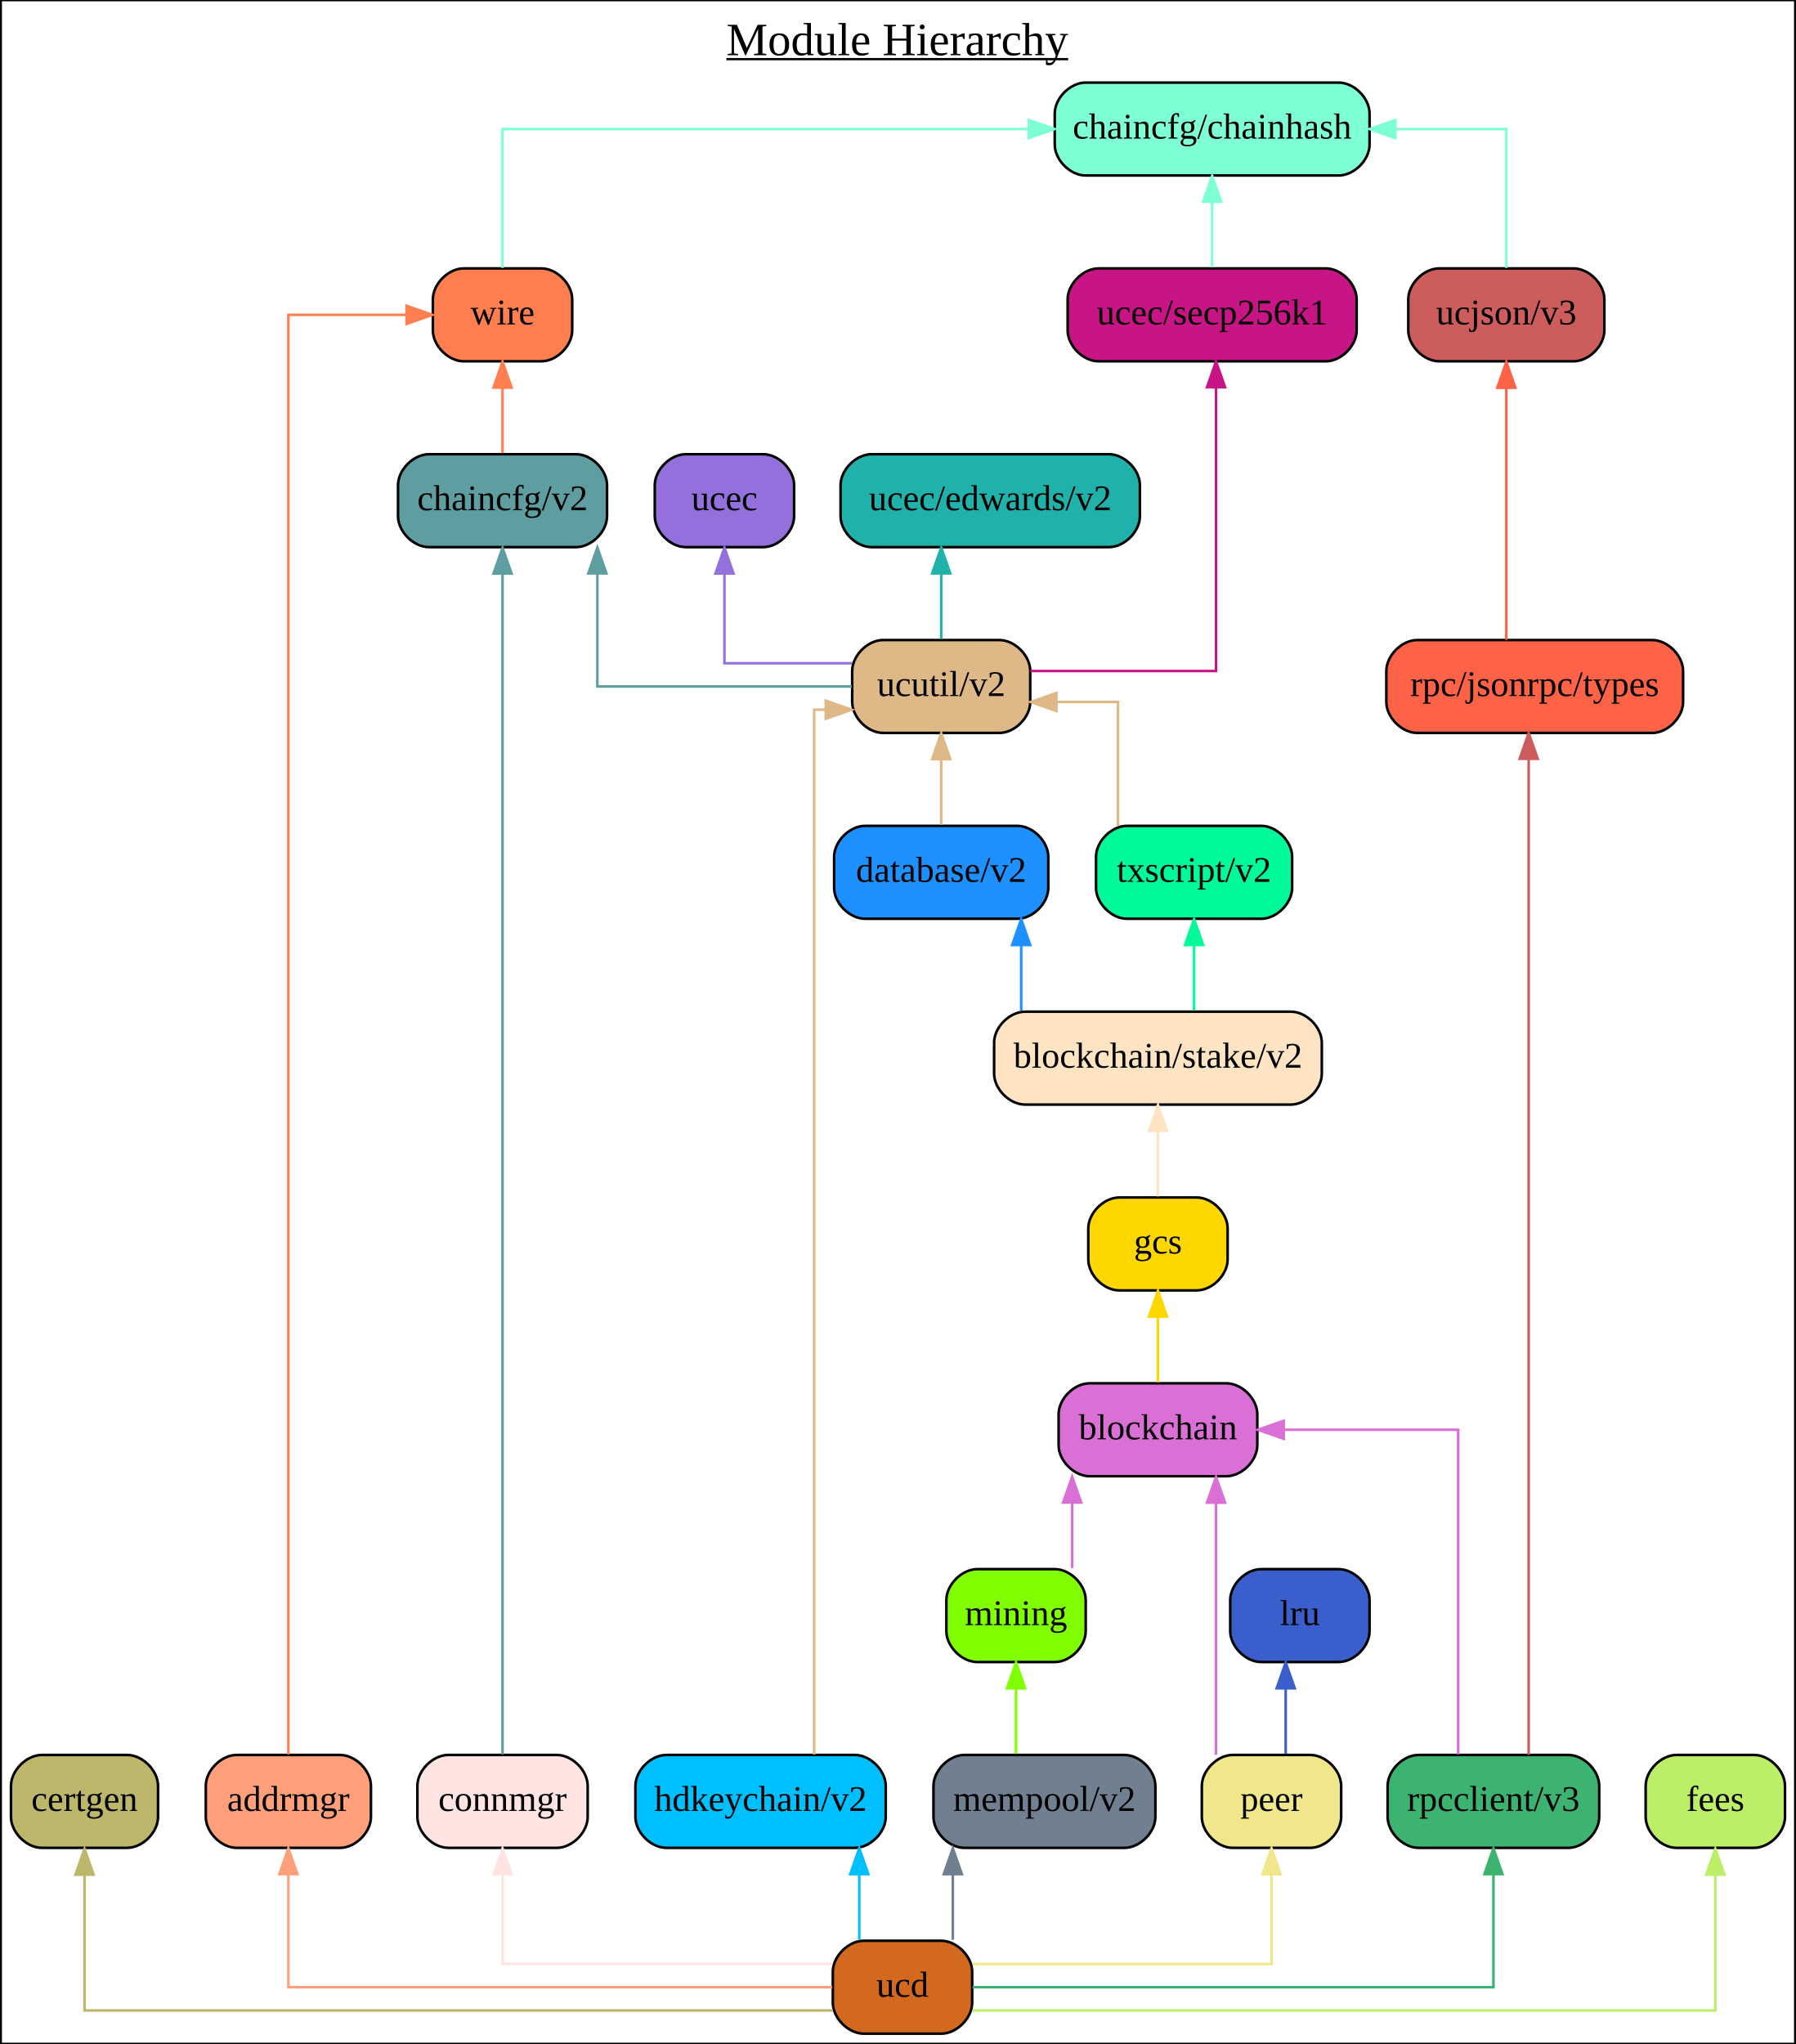
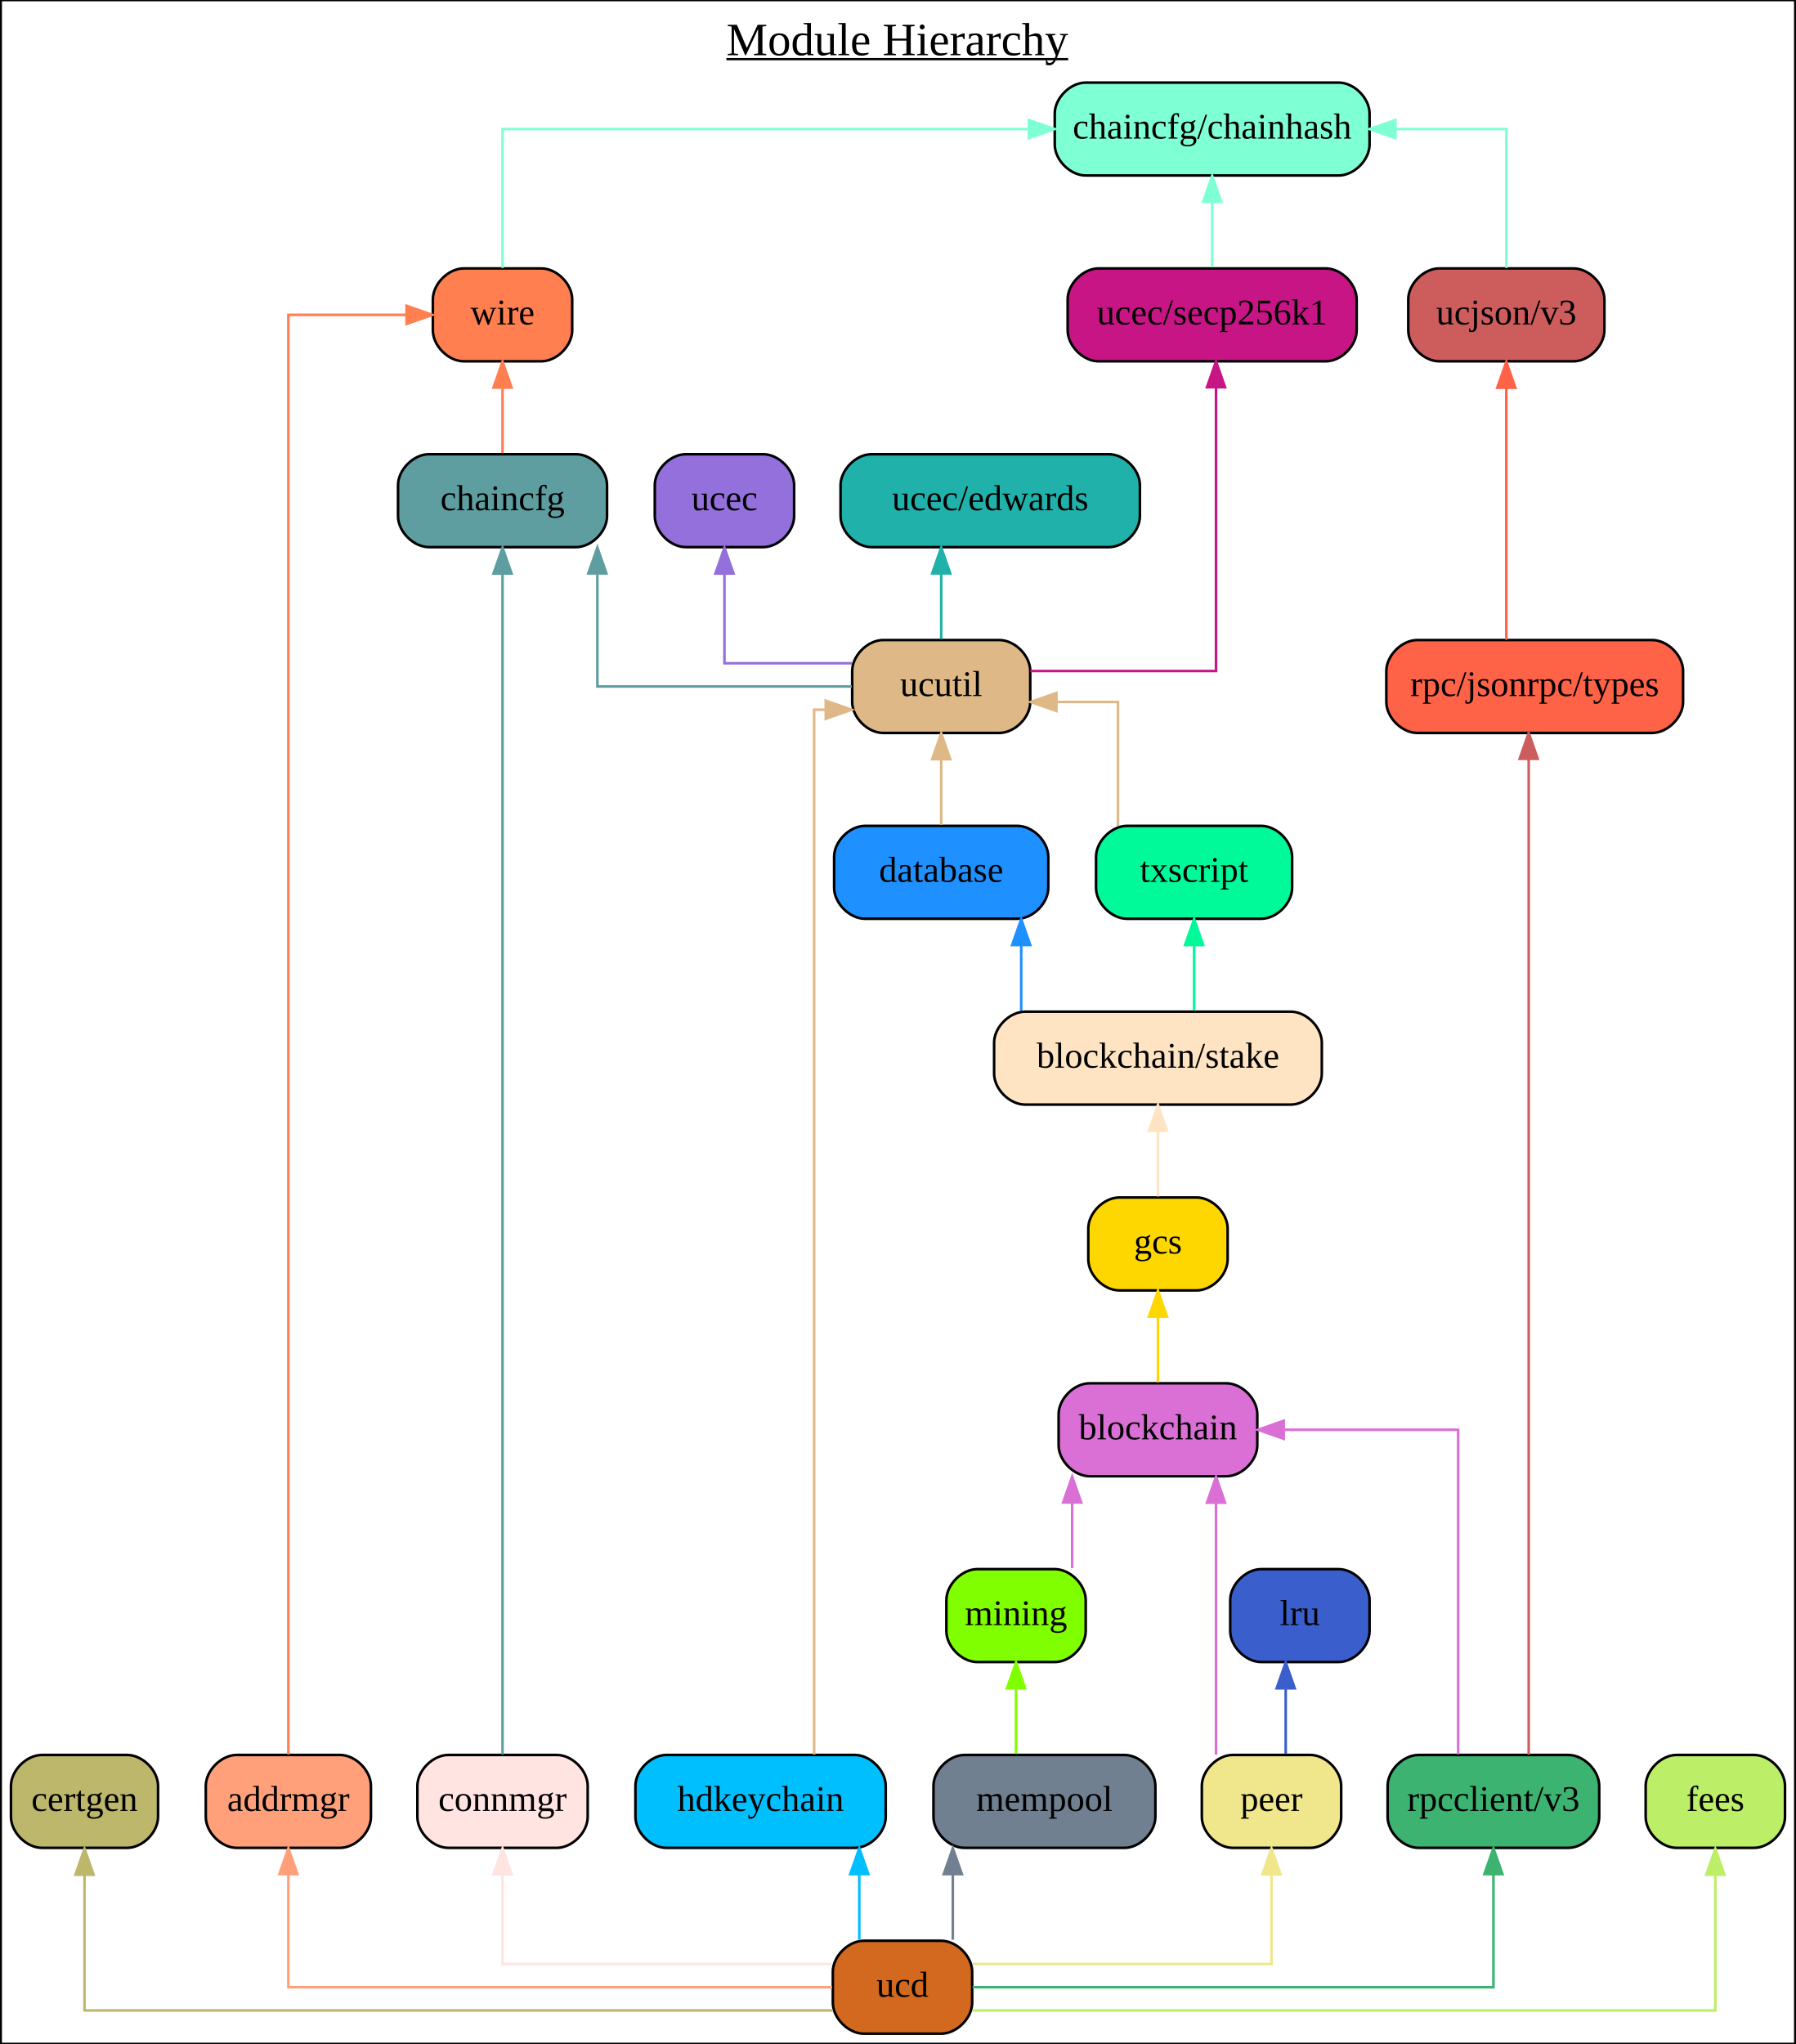
<svg xmlns="http://www.w3.org/2000/svg" width="696pt" height="792pt" viewBox="0.00 0.00 695.50 792.00">
  <g id="graph0" class="graph" transform="scale(1 1) rotate(0) translate(4 788)">
    <polygon fill="white" stroke="#000000" points="-4,4 -4,-788 691.5,-788 691.5,4 -4,4" />
    <text text-anchor="start" x="277.25" y="-766.6" font-family="Times New Roman,serif" text-decoration="underline" font-size="18.00">Module Hierarchy</text>
    <g id="node1" class="node">
      <path fill="darkkhaki" stroke="black" d="M45,-108C45,-108 12,-108 12,-108 6,-108 0,-102 0,-96 0,-96 0,-84 0,-84 0,-78 6,-72 12,-72 12,-72 45,-72 45,-72 51,-72 57,-78 57,-84 57,-84 57,-96 57,-96 57,-102 51,-108 45,-108" />
      <text text-anchor="middle" x="28.5" y="-86.3" font-family="Times New Roman,serif" font-size="14.00">certgen</text>
    </g>
    <g id="node25" class="node">
      <path fill="chocolate" stroke="black" d="M360.5,-36C360.5,-36 330.5,-36 330.5,-36 324.5,-36 318.5,-30 318.5,-24 318.5,-24 318.5,-12 318.5,-12 318.5,-6 324.5,-0 330.5,-0 330.5,-0 360.5,-0 360.5,-0 366.5,-0 372.5,-6 372.5,-12 372.5,-12 372.5,-24 372.5,-24 372.5,-30 366.5,-36 360.5,-36" />
      <text text-anchor="middle" x="345.5" y="-14.3" font-family="Times New Roman,serif" font-size="14.00">ucd</text>
    </g>
    <g id="edge27" class="edge">
      <path fill="none" stroke="darkkhaki" d="M28.5,-61.62C28.5,-61.62 28.5,-9 28.5,-9 28.5,-9 241.813,-9 318.473,-9" />
      <polygon fill="darkkhaki" stroke="darkkhaki" points="25,-61.62 28.5,-71.62 32,-61.62 25,-61.62" />
    </g>
    <g id="node2" class="node">
      <path fill="aquamarine" stroke="black" d="M514.5,-756C514.5,-756 416.5,-756 416.5,-756 410.5,-756 404.5,-750 404.5,-744 404.5,-744 404.5,-732 404.5,-732 404.5,-726 410.5,-720 416.5,-720 416.5,-720 514.5,-720 514.5,-720 520.5,-720 526.5,-726 526.5,-732 526.5,-732 526.5,-744 526.5,-744 526.5,-750 520.5,-756 514.5,-756" />
      <text text-anchor="middle" x="465.5" y="-734.3" font-family="Times New Roman,serif" font-size="14.00">chaincfg/chainhash</text>
    </g>
    <g id="node3" class="node">
      <path fill="indianred" stroke="black" d="M605.5,-684C605.5,-684 553.5,-684 553.5,-684 547.5,-684 541.5,-678 541.5,-672 541.5,-672 541.5,-660 541.5,-660 541.5,-654 547.5,-648 553.5,-648 553.5,-648 605.5,-648 605.5,-648 611.5,-648 617.5,-654 617.5,-660 617.5,-660 617.5,-672 617.5,-672 617.5,-678 611.5,-684 605.5,-684" />
      <text text-anchor="middle" x="579.5" y="-662.3" font-family="Times New Roman,serif" font-size="14.00">ucjson/v3</text>
    </g>
    <g id="edge1" class="edge">
      <path fill="none" stroke="aquamarine" d="M536.505,-738C536.505,-738 579.5,-738 579.5,-738 579.5,-738 579.5,-705.498 579.5,-684.169" />
      <polygon fill="aquamarine" stroke="aquamarine" points="536.505,-734.5 526.505,-738 536.505,-741.5 536.505,-734.5" />
    </g>
    <g id="node5" class="node">
      <path fill="coral" stroke="black" d="M205.5,-684C205.5,-684 175.5,-684 175.5,-684 169.5,-684 163.5,-678 163.5,-672 163.5,-672 163.5,-660 163.5,-660 163.5,-654 169.5,-648 175.5,-648 175.5,-648 205.5,-648 205.5,-648 211.5,-648 217.5,-654 217.5,-660 217.5,-660 217.5,-672 217.5,-672 217.5,-678 211.5,-684 205.5,-684" />
      <text text-anchor="middle" x="190.5" y="-662.3" font-family="Times New Roman,serif" font-size="14.00">wire</text>
    </g>
    <g id="edge2" class="edge">
      <path fill="none" stroke="aquamarine" d="M394.469,-738C394.469,-738 190.5,-738 190.5,-738 190.5,-738 190.5,-705.498 190.5,-684.169" />
      <polygon fill="aquamarine" stroke="aquamarine" points="394.469,-741.5 404.469,-738 394.469,-734.5 394.469,-741.5" />
    </g>
    <g id="node11" class="node">
      <path fill="mediumvioletred" stroke="black" d="M509.5,-684C509.5,-684 421.5,-684 421.5,-684 415.5,-684 409.5,-678 409.5,-672 409.5,-672 409.5,-660 409.5,-660 409.5,-654 415.5,-648 421.5,-648 421.5,-648 509.5,-648 509.5,-648 515.5,-648 521.5,-654 521.5,-660 521.5,-660 521.5,-672 521.5,-672 521.5,-678 515.5,-684 509.5,-684" />
      <text text-anchor="middle" x="465.5" y="-662.3" font-family="Times New Roman,serif" font-size="14.00">ucec/secp256k1</text>
    </g>
    <g id="edge6" class="edge">
      <path fill="none" stroke="aquamarine" d="M465.5,-709.831C465.5,-709.831 465.5,-684.413 465.5,-684.413" />
      <polygon fill="aquamarine" stroke="aquamarine" points="462,-709.831 465.5,-719.831 469,-709.831 462,-709.831" />
    </g>
    <g id="node4" class="node">
      <path fill="tomato" stroke="black" d="M636,-540C636,-540 545,-540 545,-540 539,-540 533,-534 533,-528 533,-528 533,-516 533,-516 533,-510 539,-504 545,-504 545,-504 636,-504 636,-504 642,-504 648,-510 648,-516 648,-516 648,-528 648,-528 648,-534 642,-540 636,-540" />
      <text text-anchor="middle" x="590.5" y="-518.3" font-family="Times New Roman,serif" font-size="14.00">rpc/jsonrpc/types</text>
    </g>
    <g id="edge23" class="edge">
      <path fill="none" stroke="tomato" d="M579.5,-637.762C579.5,-637.762 579.5,-540.09 579.5,-540.09" />
      <polygon fill="tomato" stroke="tomato" points="576,-637.762 579.5,-647.762 583,-637.762 576,-637.762" />
    </g>
    <g id="node23" class="node">
      <path fill="mediumseagreen" stroke="black" d="M603.5,-108C603.5,-108 545.5,-108 545.5,-108 539.5,-108 533.5,-102 533.5,-96 533.5,-96 533.5,-84 533.5,-84 533.5,-78 539.5,-72 545.5,-72 545.5,-72 603.5,-72 603.5,-72 609.5,-72 615.5,-78 615.5,-84 615.5,-84 615.5,-96 615.5,-96 615.5,-102 609.5,-108 603.5,-108" />
      <text text-anchor="middle" x="574.5" y="-86.3" font-family="Times New Roman,serif" font-size="14.00">rpcclient/v3</text>
    </g>
    <g id="edge24" class="edge">
      <path fill="none" stroke="indianred" d="M588.167,-493.987C588.167,-493.987 588.167,-108.089 588.167,-108.089" />
      <polygon fill="indianred" stroke="indianred" points="584.667,-493.987 588.167,-503.987 591.667,-493.988 584.667,-493.987" />
    </g>
    <g id="node6" class="node">
      <path fill="lightsalmon" stroke="black" d="M127.5,-108C127.5,-108 87.5,-108 87.5,-108 81.5,-108 75.5,-102 75.5,-96 75.5,-96 75.5,-84 75.5,-84 75.5,-78 81.5,-72 87.5,-72 87.5,-72 127.5,-72 127.5,-72 133.5,-72 139.5,-78 139.5,-84 139.5,-84 139.5,-96 139.5,-96 139.5,-102 133.5,-108 127.5,-108" />
      <text text-anchor="middle" x="107.5" y="-86.3" font-family="Times New Roman,serif" font-size="14.00">addrmgr</text>
    </g>
    <g id="edge3" class="edge">
      <path fill="none" stroke="coral" d="M153.323,-666C153.323,-666 107.5,-666 107.5,-666 107.5,-666 107.5,-206.099 107.5,-108.19" />
      <polygon fill="coral" stroke="coral" points="153.323,-669.5 163.323,-666 153.323,-662.5 153.323,-669.5" />
    </g>
    <g id="node7" class="node">
      <path fill="cadetblue" stroke="black" d="M219,-612C219,-612 162,-612 162,-612 156,-612 150,-606 150,-600 150,-600 150,-588 150,-588 150,-582 156,-576 162,-576 162,-576 219,-576 219,-576 225,-576 231,-582 231,-588 231,-588 231,-600 231,-600 231,-606 225,-612 219,-612" />
-       <text text-anchor="middle" x="190.5" y="-590.3" font-family="Times New Roman,serif" font-size="14.00">chaincfg/v2</text>
+       <text text-anchor="middle" x="190.5" y="-590.3" font-family="Times New Roman,serif" font-size="14.00">chaincfg</text>
    </g>
    <g id="edge4" class="edge">
      <path fill="none" stroke="coral" d="M190.5,-637.831C190.5,-637.831 190.5,-612.413 190.5,-612.413" />
      <polygon fill="coral" stroke="coral" points="187,-637.831 190.5,-647.831 194,-637.831 187,-637.831" />
    </g>
    <g id="edge28" class="edge">
      <path fill="none" stroke="lightsalmon" d="M107.5,-61.831C107.5,-61.831 107.5,-18 107.5,-18 107.5,-18 255.683,-18 318.198,-18" />
      <polygon fill="lightsalmon" stroke="lightsalmon" points="104,-61.831 107.5,-71.831 111,-61.831 104,-61.831" />
    </g>
    <g id="node8" class="node">
      <path fill="mistyrose" stroke="black" d="M211.5,-108C211.5,-108 169.5,-108 169.5,-108 163.5,-108 157.5,-102 157.5,-96 157.5,-96 157.5,-84 157.5,-84 157.5,-78 163.5,-72 169.5,-72 169.5,-72 211.5,-72 211.5,-72 217.5,-72 223.5,-78 223.5,-84 223.5,-84 223.5,-96 223.5,-96 223.5,-102 217.5,-108 211.5,-108" />
      <text text-anchor="middle" x="190.5" y="-86.3" font-family="Times New Roman,serif" font-size="14.00">connmgr</text>
    </g>
    <g id="edge5" class="edge">
      <path fill="none" stroke="cadetblue" d="M190.5,-565.765C190.5,-565.765 190.5,-108.211 190.5,-108.211" />
      <polygon fill="cadetblue" stroke="cadetblue" points="187,-565.765 190.5,-575.765 194,-565.765 187,-565.765" />
    </g>
    <g id="node12" class="node">
      <path fill="burlywood" stroke="black" d="M383,-540C383,-540 338,-540 338,-540 332,-540 326,-534 326,-528 326,-528 326,-516 326,-516 326,-510 332,-504 338,-504 338,-504 383,-504 383,-504 389,-504 395,-510 395,-516 395,-516 395,-528 395,-528 395,-534 389,-540 383,-540" />
-       <text text-anchor="middle" x="360.5" y="-518.3" font-family="Times New Roman,serif" font-size="14.00">ucutil/v2</text>
+       <text text-anchor="middle" x="360.5" y="-518.3" font-family="Times New Roman,serif" font-size="14.00">ucutil</text>
    </g>
    <g id="edge7" class="edge">
      <path fill="none" stroke="cadetblue" d="M227.25,-565.831C227.25,-565.831 227.25,-522 227.25,-522 227.25,-522 286.357,-522 325.838,-522" />
      <polygon fill="cadetblue" stroke="cadetblue" points="223.75,-565.831 227.25,-575.831 230.75,-565.831 223.75,-565.831" />
    </g>
    <g id="edge30" class="edge">
      <path fill="none" stroke="mistyrose" d="M190.5,-61.778C190.5,-61.778 190.5,-27 190.5,-27 190.5,-27 273.648,-27 318.146,-27" />
      <polygon fill="mistyrose" stroke="mistyrose" points="187,-61.778 190.5,-71.778 194,-61.778 187,-61.778" />
    </g>
    <g id="node9" class="node">
      <path fill="mediumpurple" stroke="black" d="M291.5,-612C291.5,-612 261.5,-612 261.5,-612 255.5,-612 249.5,-606 249.5,-600 249.5,-600 249.5,-588 249.5,-588 249.5,-582 255.5,-576 261.5,-576 261.5,-576 291.5,-576 291.5,-576 297.5,-576 303.5,-582 303.5,-588 303.5,-588 303.5,-600 303.5,-600 303.5,-606 297.5,-612 291.5,-612" />
      <text text-anchor="middle" x="276.5" y="-590.3" font-family="Times New Roman,serif" font-size="14.00">ucec</text>
    </g>
    <g id="edge8" class="edge">
      <path fill="none" stroke="mediumpurple" d="M276.5,-565.778C276.5,-565.778 276.5,-531 276.5,-531 276.5,-531 302.71,-531 325.849,-531" />
      <polygon fill="mediumpurple" stroke="mediumpurple" points="273,-565.778 276.5,-575.778 280,-565.778 273,-565.778" />
    </g>
    <g id="node10" class="node">
      <path fill="lightseagreen" stroke="black" d="M425.5,-612C425.5,-612 333.5,-612 333.5,-612 327.5,-612 321.5,-606 321.5,-600 321.5,-600 321.5,-588 321.5,-588 321.5,-582 327.5,-576 333.5,-576 333.5,-576 425.5,-576 425.5,-576 431.5,-576 437.5,-582 437.5,-588 437.5,-588 437.5,-600 437.5,-600 437.5,-606 431.5,-612 425.5,-612" />
-       <text text-anchor="middle" x="379.5" y="-590.3" font-family="Times New Roman,serif" font-size="14.00">ucec/edwards/v2</text>
+       <text text-anchor="middle" x="379.5" y="-590.3" font-family="Times New Roman,serif" font-size="14.00">ucec/edwards</text>
    </g>
    <g id="edge9" class="edge">
      <path fill="none" stroke="lightseagreen" d="M360.5,-565.831C360.5,-565.831 360.5,-540.413 360.5,-540.413" />
      <polygon fill="lightseagreen" stroke="lightseagreen" points="357,-565.831 360.5,-575.831 364,-565.831 357,-565.831" />
    </g>
    <g id="edge10" class="edge">
      <path fill="none" stroke="mediumvioletred" d="M467,-637.959C467,-637.959 467,-528 467,-528 467,-528 426.175,-528 395.077,-528" />
      <polygon fill="mediumvioletred" stroke="mediumvioletred" points="463.5,-637.959 467,-647.959 470.5,-637.959 463.5,-637.959" />
    </g>
    <g id="node13" class="node">
      <path fill="dodgerblue" stroke="black" d="M390,-468C390,-468 331,-468 331,-468 325,-468 319,-462 319,-456 319,-456 319,-444 319,-444 319,-438 325,-432 331,-432 331,-432 390,-432 390,-432 396,-432 402,-438 402,-444 402,-444 402,-456 402,-456 402,-462 396,-468 390,-468" />
-       <text text-anchor="middle" x="360.5" y="-446.3" font-family="Times New Roman,serif" font-size="14.00">database/v2</text>
+       <text text-anchor="middle" x="360.5" y="-446.3" font-family="Times New Roman,serif" font-size="14.00">database</text>
    </g>
    <g id="edge11" class="edge">
      <path fill="none" stroke="burlywood" d="M360.5,-493.831C360.5,-493.831 360.5,-468.413 360.5,-468.413" />
      <polygon fill="burlywood" stroke="burlywood" points="357,-493.831 360.5,-503.831 364,-493.831 357,-493.831" />
    </g>
    <g id="node14" class="node">
      <path fill="deepskyblue" stroke="black" d="M327,-108C327,-108 254,-108 254,-108 248,-108 242,-102 242,-96 242,-96 242,-84 242,-84 242,-78 248,-72 254,-72 254,-72 327,-72 327,-72 333,-72 339,-78 339,-84 339,-84 339,-96 339,-96 339,-102 333,-108 327,-108" />
-       <text text-anchor="middle" x="290.5" y="-86.3" font-family="Times New Roman,serif" font-size="14.00">hdkeychain/v2</text>
+       <text text-anchor="middle" x="290.5" y="-86.3" font-family="Times New Roman,serif" font-size="14.00">hdkeychain</text>
    </g>
    <g id="edge12" class="edge">
      <path fill="none" stroke="burlywood" d="M315.76,-513C315.76,-513 311.25,-513 311.25,-513 311.25,-513 311.25,-189.141 311.25,-108.176" />
      <polygon fill="burlywood" stroke="burlywood" points="315.76,-516.5 325.76,-513 315.76,-509.5 315.76,-516.5" />
    </g>
    <g id="node15" class="node">
      <path fill="mediumspringgreen" stroke="black" d="M484.5,-468C484.5,-468 432.5,-468 432.5,-468 426.5,-468 420.5,-462 420.5,-456 420.5,-456 420.5,-444 420.5,-444 420.5,-438 426.5,-432 432.5,-432 432.5,-432 484.5,-432 484.5,-432 490.5,-432 496.5,-438 496.5,-444 496.5,-444 496.5,-456 496.5,-456 496.5,-462 490.5,-468 484.5,-468" />
-       <text text-anchor="middle" x="458.5" y="-446.3" font-family="Times New Roman,serif" font-size="14.00">txscript/v2</text>
+       <text text-anchor="middle" x="458.5" y="-446.3" font-family="Times New Roman,serif" font-size="14.00">txscript</text>
    </g>
    <g id="edge13" class="edge">
      <path fill="none" stroke="burlywood" d="M405.151,-516C405.151,-516 429,-516 429,-516 429,-516 429,-487.576 429,-468.035" />
      <polygon fill="burlywood" stroke="burlywood" points="405.151,-512.5 395.151,-516 405.151,-519.5 405.151,-512.5" />
    </g>
    <g id="node16" class="node">
      <path fill="bisque" stroke="black" d="M496,-396C496,-396 393,-396 393,-396 387,-396 381,-390 381,-384 381,-384 381,-372 381,-372 381,-366 387,-360 393,-360 393,-360 496,-360 496,-360 502,-360 508,-366 508,-372 508,-372 508,-384 508,-384 508,-390 502,-396 496,-396" />
-       <text text-anchor="middle" x="444.5" y="-374.3" font-family="Times New Roman,serif" font-size="14.00">blockchain/stake/v2</text>
+       <text text-anchor="middle" x="444.5" y="-374.3" font-family="Times New Roman,serif" font-size="14.00">blockchain/stake</text>
    </g>
    <g id="edge14" class="edge">
      <path fill="none" stroke="dodgerblue" d="M391.5,-421.831C391.5,-421.831 391.5,-396.413 391.5,-396.413" />
      <polygon fill="dodgerblue" stroke="dodgerblue" points="388,-421.831 391.5,-431.831 395,-421.831 388,-421.831" />
    </g>
    <g id="edge29" class="edge">
      <path fill="none" stroke="deepskyblue" d="M328.75,-61.831C328.75,-61.831 328.75,-36.413 328.75,-36.413" />
      <polygon fill="deepskyblue" stroke="deepskyblue" points="325.25,-61.831 328.75,-71.831 332.25,-61.831 325.25,-61.831" />
    </g>
    <g id="edge15" class="edge">
      <path fill="none" stroke="mediumspringgreen" d="M458.5,-421.831C458.5,-421.831 458.5,-396.413 458.5,-396.413" />
      <polygon fill="mediumspringgreen" stroke="mediumspringgreen" points="455,-421.831 458.5,-431.831 462,-421.831 455,-421.831" />
    </g>
    <g id="node17" class="node">
      <path fill="gold" stroke="black" d="M459.5,-324C459.5,-324 429.5,-324 429.5,-324 423.5,-324 417.5,-318 417.5,-312 417.5,-312 417.5,-300 417.5,-300 417.5,-294 423.5,-288 429.5,-288 429.5,-288 459.5,-288 459.5,-288 465.5,-288 471.5,-294 471.5,-300 471.5,-300 471.5,-312 471.5,-312 471.5,-318 465.5,-324 459.5,-324" />
      <text text-anchor="middle" x="444.5" y="-302.3" font-family="Times New Roman,serif" font-size="14.00">gcs</text>
    </g>
    <g id="edge16" class="edge">
      <path fill="none" stroke="bisque" d="M444.5,-349.831C444.5,-349.831 444.5,-324.413 444.5,-324.413" />
      <polygon fill="bisque" stroke="bisque" points="441,-349.831 444.5,-359.831 448,-349.831 441,-349.831" />
    </g>
    <g id="node18" class="node">
      <path fill="orchid" stroke="black" d="M471,-252C471,-252 418,-252 418,-252 412,-252 406,-246 406,-240 406,-240 406,-228 406,-228 406,-222 412,-216 418,-216 418,-216 471,-216 471,-216 477,-216 483,-222 483,-228 483,-228 483,-240 483,-240 483,-246 477,-252 471,-252" />
      <text text-anchor="middle" x="444.5" y="-230.3" font-family="Times New Roman,serif" font-size="14.00">blockchain</text>
    </g>
    <g id="edge17" class="edge">
      <path fill="none" stroke="gold" d="M444.5,-277.831C444.5,-277.831 444.5,-252.413 444.5,-252.413" />
      <polygon fill="gold" stroke="gold" points="441,-277.831 444.5,-287.831 448,-277.831 441,-277.831" />
    </g>
    <g id="node20" class="node">
      <path fill="chartreuse" stroke="black" d="M404.5,-180C404.5,-180 374.5,-180 374.5,-180 368.5,-180 362.5,-174 362.5,-168 362.5,-168 362.5,-156 362.5,-156 362.5,-150 368.5,-144 374.5,-144 374.5,-144 404.5,-144 404.5,-144 410.5,-144 416.5,-150 416.5,-156 416.5,-156 416.5,-168 416.5,-168 416.5,-174 410.5,-180 404.5,-180" />
      <text text-anchor="middle" x="389.5" y="-158.3" font-family="Times New Roman,serif" font-size="14.00">mining</text>
    </g>
    <g id="edge18" class="edge">
      <path fill="none" stroke="orchid" d="M411.25,-205.831C411.25,-205.831 411.25,-180.413 411.25,-180.413" />
      <polygon fill="orchid" stroke="orchid" points="407.75,-205.831 411.25,-215.831 414.75,-205.831 407.75,-205.831" />
    </g>
    <g id="node22" class="node">
      <path fill="khaki" stroke="black" d="M503.5,-108C503.5,-108 473.5,-108 473.5,-108 467.5,-108 461.5,-102 461.5,-96 461.5,-96 461.5,-84 461.5,-84 461.5,-78 467.5,-72 473.5,-72 473.5,-72 503.5,-72 503.5,-72 509.5,-72 515.5,-78 515.5,-84 515.5,-84 515.5,-96 515.5,-96 515.5,-102 509.5,-108 503.5,-108" />
      <text text-anchor="middle" x="488.5" y="-86.3" font-family="Times New Roman,serif" font-size="14.00">peer</text>
    </g>
    <g id="edge21" class="edge">
      <path fill="none" stroke="orchid" d="M467,-205.762C467,-205.762 467,-108.09 467,-108.09" />
      <polygon fill="orchid" stroke="orchid" points="463.5,-205.762 467,-215.762 470.5,-205.762 463.5,-205.762" />
    </g>
    <g id="edge22" class="edge">
      <path fill="none" stroke="orchid" d="M493.237,-234C493.237,-234 560.833,-234 560.833,-234 560.833,-234 560.833,-146.986 560.833,-108.238" />
      <polygon fill="orchid" stroke="orchid" points="493.237,-230.5 483.237,-234 493.237,-237.5 493.237,-230.5" />
    </g>
    <g id="node19" class="node">
      <path fill="slategray" stroke="black" d="M431.5,-108C431.5,-108 369.5,-108 369.5,-108 363.5,-108 357.5,-102 357.5,-96 357.5,-96 357.5,-84 357.5,-84 357.5,-78 363.5,-72 369.5,-72 369.5,-72 431.5,-72 431.5,-72 437.5,-72 443.5,-78 443.5,-84 443.5,-84 443.5,-96 443.5,-96 443.5,-102 437.5,-108 431.5,-108" />
-       <text text-anchor="middle" x="400.5" y="-86.3" font-family="Times New Roman,serif" font-size="14.00">mempool/v2</text>
+       <text text-anchor="middle" x="400.5" y="-86.3" font-family="Times New Roman,serif" font-size="14.00">mempool</text>
    </g>
    <g id="edge26" class="edge">
      <path fill="none" stroke="slategray" d="M365,-61.831C365,-61.831 365,-36.413 365,-36.413" />
      <polygon fill="slategray" stroke="slategray" points="361.5,-61.831 365,-71.831 368.5,-61.831 361.5,-61.831" />
    </g>
    <g id="edge19" class="edge">
      <path fill="none" stroke="chartreuse" d="M389.5,-133.831C389.5,-133.831 389.5,-108.413 389.5,-108.413" />
      <polygon fill="chartreuse" stroke="chartreuse" points="386,-133.831 389.5,-143.831 393,-133.831 386,-133.831" />
    </g>
    <g id="node21" class="node">
      <path fill="#3a5fcd" stroke="black" d="M514.5,-180C514.5,-180 484.5,-180 484.5,-180 478.5,-180 472.5,-174 472.5,-168 472.5,-168 472.5,-156 472.5,-156 472.5,-150 478.5,-144 484.5,-144 484.5,-144 514.5,-144 514.5,-144 520.5,-144 526.5,-150 526.5,-156 526.5,-156 526.5,-168 526.5,-168 526.5,-174 520.5,-180 514.5,-180" />
      <text text-anchor="middle" x="499.5" y="-158.3" font-family="Times New Roman,serif" font-size="14.00">lru</text>
    </g>
    <g id="edge20" class="edge">
      <path fill="none" stroke="#3a5fcd" d="M494,-133.831C494,-133.831 494,-108.413 494,-108.413" />
      <polygon fill="#3a5fcd" stroke="#3a5fcd" points="490.5,-133.831 494,-143.831 497.5,-133.831 490.5,-133.831" />
    </g>
    <g id="edge32" class="edge">
      <path fill="none" stroke="khaki" d="M488.5,-61.778C488.5,-61.778 488.5,-27 488.5,-27 488.5,-27 414.224,-27 372.734,-27" />
      <polygon fill="khaki" stroke="khaki" points="485,-61.778 488.5,-71.778 492,-61.778 485,-61.778" />
    </g>
    <g id="edge31" class="edge">
      <path fill="none" stroke="mediumseagreen" d="M574.5,-61.831C574.5,-61.831 574.5,-18 574.5,-18 574.5,-18 433.328,-18 372.669,-18" />
      <polygon fill="mediumseagreen" stroke="mediumseagreen" points="571,-61.831 574.5,-71.831 578,-61.831 571,-61.831" />
    </g>
    <g id="node24" class="node">
      <path fill="#bcee68" stroke="black" d="M675.5,-108C675.5,-108 645.5,-108 645.5,-108 639.5,-108 633.5,-102 633.5,-96 633.5,-96 633.5,-84 633.5,-84 633.5,-78 639.5,-72 645.5,-72 645.5,-72 675.5,-72 675.5,-72 681.5,-72 687.5,-78 687.5,-84 687.5,-84 687.5,-96 687.5,-96 687.5,-102 681.5,-108 675.5,-108" />
      <text text-anchor="middle" x="660.5" y="-86.3" font-family="Times New Roman,serif" font-size="14.00">fees</text>
    </g>
    <g id="edge25" class="edge">
      <path fill="none" stroke="#bcee68" d="M660.5,-61.62C660.5,-61.62 660.5,-9 660.5,-9 660.5,-9 449.037,-9 372.629,-9" />
      <polygon fill="#bcee68" stroke="#bcee68" points="657,-61.62 660.5,-71.62 664,-61.62 657,-61.62" />
    </g>
  </g>
</svg>
